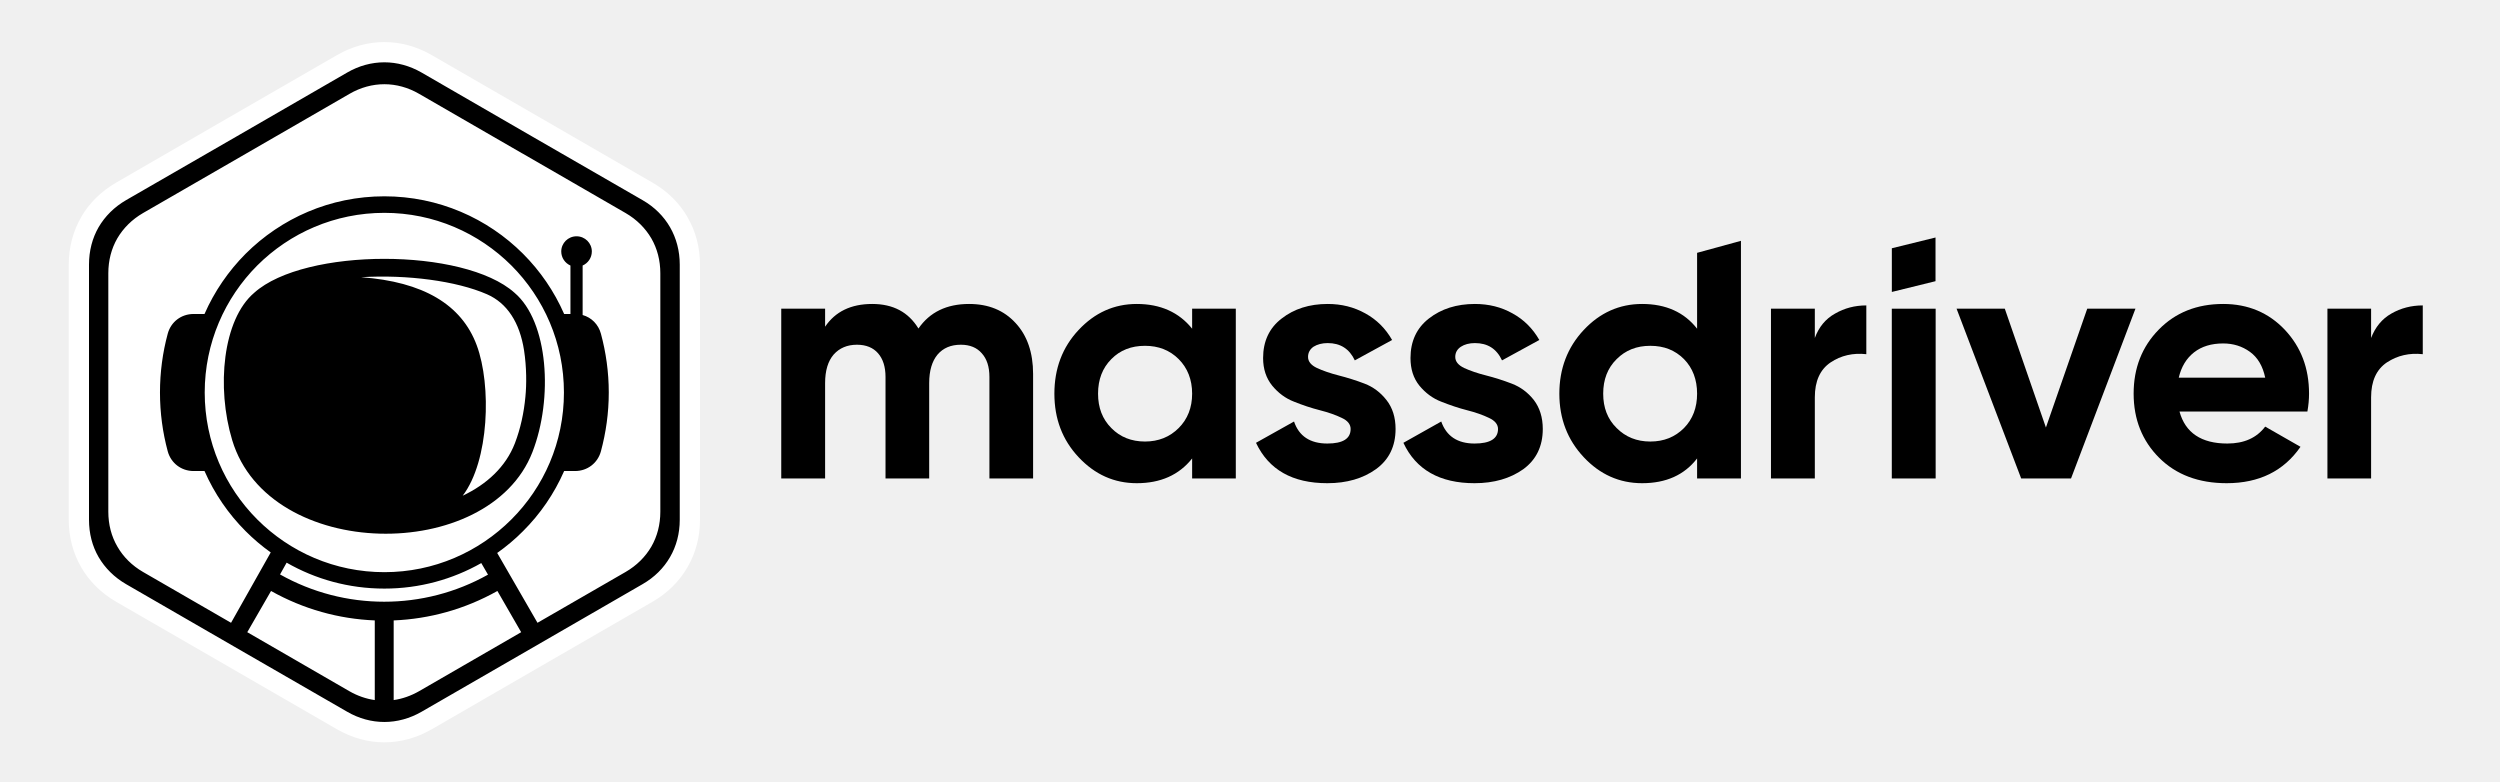
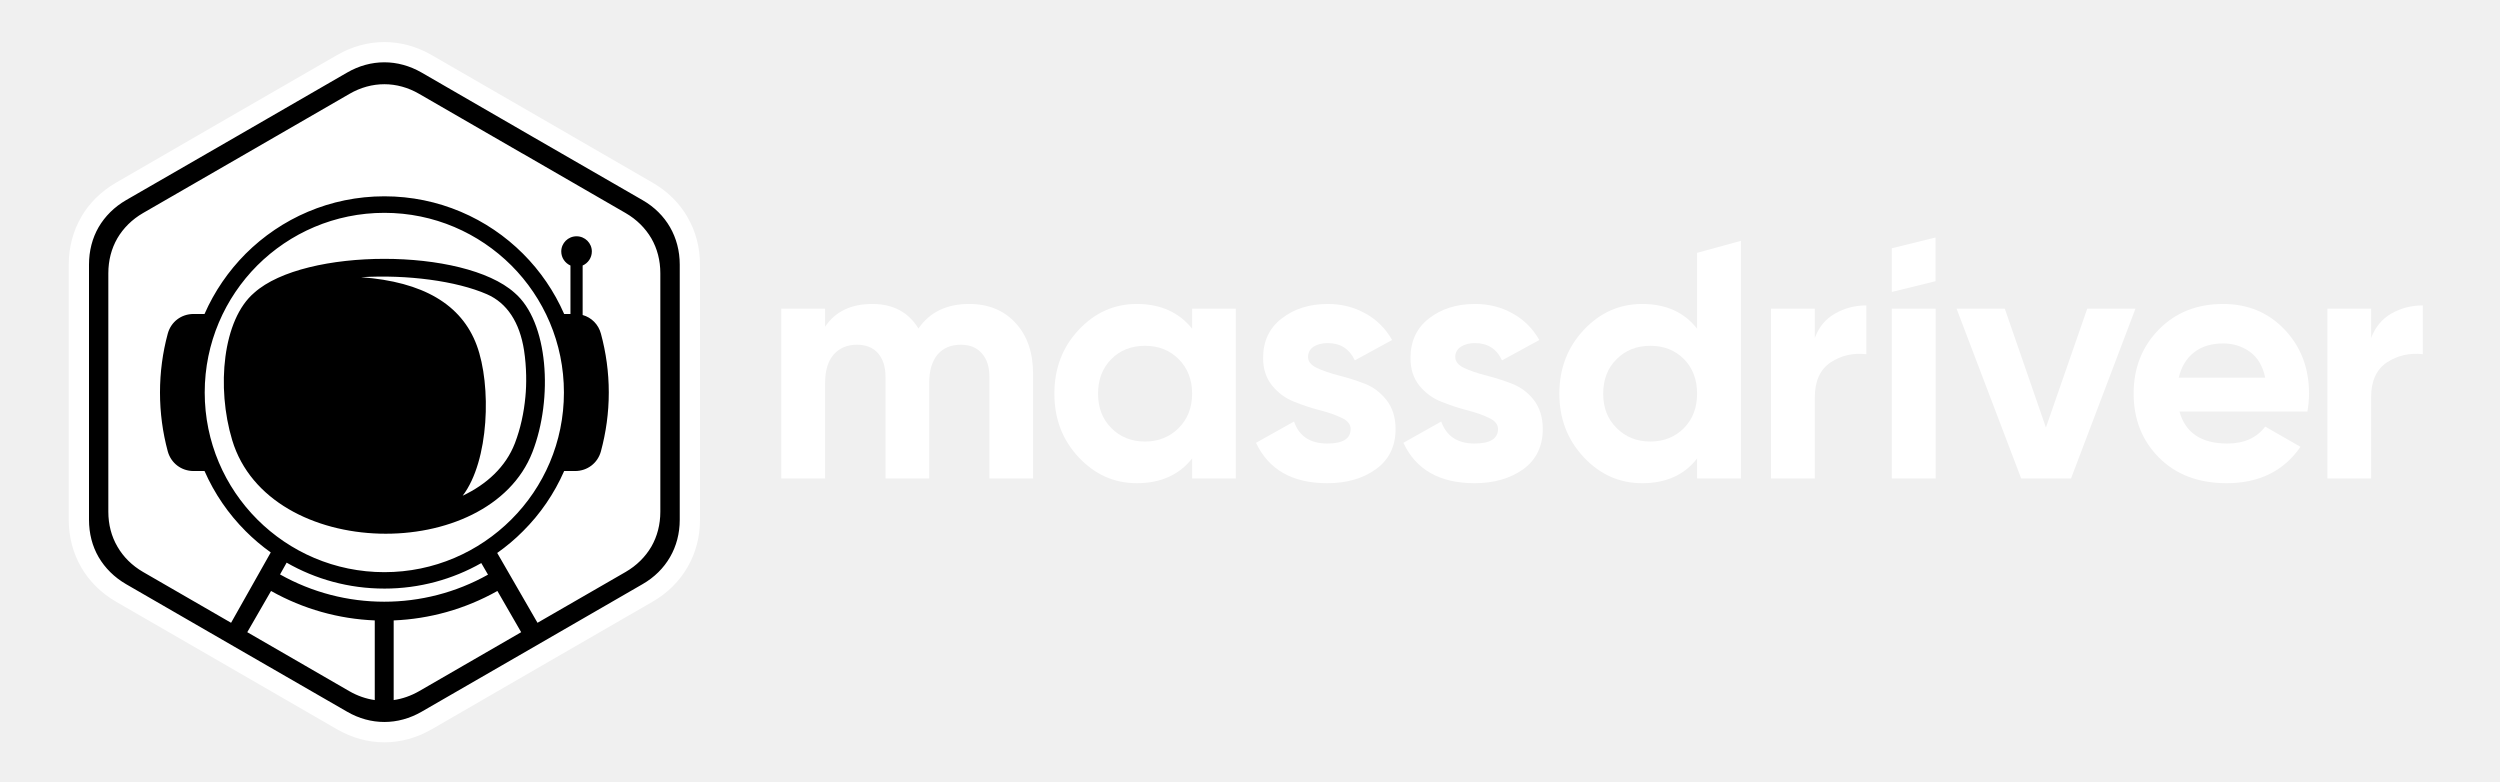
- <svg xmlns="http://www.w3.org/2000/svg" width="400" height="125" viewBox="0 0 400 125">
-   <g id="Group">
-     <path id="Path" fill="#000000" stroke="none" d="M 68.878 10.349 L 86.006 20.275 L 103.134 30.217 C 105.474 31.568 107.3 33.402 108.55 35.574 L 108.55 35.59 C 109.815 37.762 110.489 40.288 110.489 42.974 L 110.489 82.71 C 110.489 85.396 109.815 87.906 108.55 90.094 C 107.3 92.266 105.474 94.116 103.134 95.467 L 86.006 105.393 L 68.878 115.335 L 68.863 115.335 C 66.539 116.686 64.04 117.362 61.54 117.362 C 59.041 117.362 56.541 116.686 54.202 115.335 L 37.058 105.393 L 19.93 95.467 C 17.607 94.116 15.764 92.266 14.514 90.094 C 13.265 87.906 12.592 85.396 12.592 82.71 L 12.592 42.974 C 12.592 40.288 13.265 37.762 14.514 35.59 L 14.514 35.574 C 15.764 33.402 17.607 31.568 19.93 30.217 L 37.058 20.275 L 54.202 10.349 C 56.525 8.998 59.025 8.322 61.54 8.322 C 64.04 8.322 66.539 8.998 68.878 10.349 Z" />
-     <path id="path1" fill="#ffffff" fill-rule="evenodd" stroke="none" d="M 69.071 8.813 L 86.742 19.013 L 104.413 29.228 C 106.826 30.617 108.711 32.501 110 34.733 L 110 34.749 C 111.306 36.981 112 39.576 112 42.337 L 112 83.167 C 112 85.927 111.306 88.506 110 90.754 C 108.711 92.986 106.826 94.886 104.413 96.275 L 86.742 106.474 L 69.071 116.69 L 69.054 116.69 C 66.657 118.078 64.078 118.773 61.5 118.773 C 58.921 118.773 56.343 118.078 53.929 116.69 L 36.242 106.474 L 18.571 96.275 C 16.174 94.886 14.273 92.986 12.984 90.754 C 11.694 88.506 11 85.927 11 83.167 L 11 42.337 C 11 39.576 11.694 36.981 12.984 34.749 L 12.984 34.733 C 14.273 32.501 16.174 30.617 18.571 29.228 L 36.242 19.013 L 53.929 8.813 C 56.326 7.425 58.905 6.731 61.5 6.731 C 64.078 6.731 66.657 7.425 69.071 8.813 Z M 85.121 21.823 L 67.451 11.607 C 65.55 10.516 63.516 9.97 61.5 9.97 C 59.467 9.97 57.433 10.516 55.549 11.607 L 37.862 21.823 L 20.174 32.022 C 18.29 33.113 16.802 34.601 15.777 36.353 C 14.769 38.105 14.24 40.138 14.24 42.337 L 14.24 83.167 C 14.24 85.365 14.769 87.398 15.777 89.134 C 16.802 90.886 18.29 92.374 20.174 93.465 L 37.862 103.681 L 55.549 113.88 C 57.433 114.971 59.467 115.516 61.5 115.516 C 63.516 115.516 65.55 114.971 67.451 113.88 L 85.121 103.681 L 102.809 93.465 C 104.71 92.374 106.198 90.886 107.206 89.134 C 108.215 87.398 108.76 85.365 108.76 83.167 L 108.76 42.337 C 108.76 40.138 108.215 38.105 107.206 36.353 C 106.198 34.601 104.71 33.113 102.809 32.022 L 85.121 21.823 Z M 41.168 42.469 C 46.375 37.278 53.565 34.055 61.5 34.055 C 69.435 34.055 76.608 37.278 81.816 42.469 C 87.023 47.676 90.23 54.867 90.23 62.801 C 90.23 70.736 87.023 77.926 81.816 83.117 C 76.608 88.324 69.435 91.547 61.5 91.547 C 53.565 91.547 46.375 88.324 41.168 83.117 C 35.977 77.926 32.754 70.736 32.754 62.801 C 32.754 54.867 35.977 47.676 41.168 42.469 Z M 62.988 99.267 C 68.724 99.035 74.41 97.465 79.584 94.556 L 83.386 101.152 L 67.054 110.59 C 65.748 111.334 64.376 111.814 62.988 112.012 L 62.988 99.267 Z M 61.5 94.175 C 67.137 94.175 72.427 92.688 77.005 90.092 L 78.08 91.944 C 72.922 94.837 67.203 96.275 61.467 96.275 C 55.714 96.275 49.978 94.82 44.805 91.911 L 45.862 90.026 C 50.475 92.671 55.797 94.175 61.5 94.175 Z M 82.312 46.833 C 74.229 39.609 48.756 39.609 40.688 46.833 C 35.63 51.114 34.605 61.991 37.151 70.422 C 43.003 89.845 78.229 90.258 85.188 72.339 C 88.527 63.727 87.75 51.445 82.312 46.833 Z M 18.769 38.138 C 19.728 36.502 21.117 35.113 22.885 34.088 L 39.416 24.55 L 55.929 15.012 C 57.698 13.987 59.599 13.475 61.5 13.475 C 63.384 13.475 65.286 13.987 67.054 15.012 L 83.568 24.55 L 83.584 24.55 L 100.098 34.088 C 101.867 35.113 103.255 36.502 104.214 38.138 C 105.157 39.775 105.653 41.659 105.653 43.725 L 105.653 81.877 C 105.653 83.927 105.157 85.828 104.214 87.464 C 103.255 89.101 101.867 90.49 100.098 91.514 L 85.998 99.647 L 79.551 88.473 C 81.022 87.432 82.411 86.274 83.684 84.985 C 86.444 82.241 88.676 78.984 90.263 75.364 L 92.015 75.364 C 93.982 75.364 95.635 74.091 96.147 72.207 C 96.957 69.198 97.404 66.058 97.404 62.801 C 97.404 59.545 96.957 56.387 96.147 53.395 C 95.751 51.908 94.643 50.8 93.221 50.403 L 93.221 42.485 C 94.081 42.105 94.693 41.246 94.693 40.237 C 94.693 38.898 93.602 37.807 92.246 37.807 C 90.891 37.807 89.8 38.898 89.8 40.237 C 89.8 41.246 90.412 42.105 91.271 42.485 L 91.271 50.238 L 90.263 50.238 C 88.676 46.618 86.444 43.362 83.684 40.601 C 78.014 34.931 70.161 31.41 61.5 31.41 C 52.822 31.41 44.986 34.931 39.3 40.601 C 36.556 43.362 34.308 46.618 32.721 50.238 L 30.969 50.238 C 29.001 50.238 27.348 51.495 26.836 53.395 C 26.026 56.387 25.596 59.545 25.596 62.801 C 25.596 66.058 26.026 69.198 26.836 72.207 C 27.348 74.091 29.001 75.364 30.969 75.364 L 32.721 75.364 C 34.308 78.984 36.556 82.241 39.3 84.985 C 40.539 86.225 41.879 87.365 43.317 88.39 L 36.969 99.647 L 22.885 91.514 C 21.117 90.49 19.728 89.101 18.786 87.464 C 17.827 85.828 17.331 83.927 17.331 81.877 L 17.331 43.725 C 17.331 41.659 17.827 39.775 18.769 38.138 Z M 57.78 44.353 C 65.137 43.907 73.038 44.949 77.914 47.081 C 81.138 48.486 83.155 51.594 83.849 56.057 C 84.262 58.751 84.262 61.528 84.064 63.495 C 83.832 66.008 83.287 68.57 82.378 70.934 C 80.923 74.703 77.865 77.497 74.03 79.315 C 78.278 73.744 78.659 61.661 76.278 55.247 C 73.848 48.701 67.682 45.081 57.78 44.353 Z M 39.564 101.152 L 55.896 110.59 C 57.186 111.334 58.574 111.814 59.963 112.012 L 59.963 99.267 C 54.227 99.035 48.541 97.465 43.366 94.556 L 39.564 101.152 Z" />
+ <svg xmlns="http://www.w3.org/2000/svg" height="125" viewBox="0 0 400 125" width="400">
+   <path d="m68.878 10.349 17.128 9.926 17.128 9.942c2.339 1.351 4.166 3.185 5.415 5.357v.016c1.266 2.172 1.939 4.697 1.939 7.384v39.736c0 2.687-.673 5.196-1.939 7.384-1.25 2.172-3.076 4.022-5.415 5.373l-17.128 9.926-17.128 9.942h-.016c-2.323 1.351-4.822 2.027-7.322 2.027-2.499 0-4.999-.676-7.338-2.027l-17.144-9.942-17.128-9.926c-2.323-1.351-4.166-3.201-5.416-5.373-1.25-2.188-1.923-4.698-1.923-7.384v-39.736c0-2.687.673-5.212 1.923-7.384v-.016c1.25-2.172 3.092-4.006 5.416-5.357l17.128-9.942 17.144-9.926c2.323-1.351 4.823-2.027 7.338-2.027 2.5 0 4.999.676 7.338 2.027z" />
+   <g fill="#fff">
+     <path d="m69.071 8.813 17.671 10.199 17.671 10.216c2.413 1.389 4.298 3.273 5.587 5.505v.016c1.306 2.232 2 4.827 2 7.587v40.83c0 2.761-.694 5.34-2 7.587-1.289 2.232-3.174 4.132-5.587 5.521l-17.671 10.199-17.671 10.216h-.017c-2.397 1.388-4.976 2.083-7.555 2.083-2.579 0-5.157-.695-7.571-2.083l-17.687-10.216-17.671-10.199c-2.397-1.389-4.298-3.289-5.587-5.521-1.289-2.248-1.984-4.827-1.984-7.587v-40.83c0-2.761.694-5.356 1.984-7.587v-.016c1.289-2.232 3.19-4.116 5.587-5.505l17.671-10.216 17.687-10.199c2.397-1.389 4.976-2.083 7.571-2.083 2.579 0 5.157.694 7.571 2.083zm16.05 13.009-17.671-10.216c-1.901-1.091-3.934-1.637-5.951-1.637-2.033 0-4.066.546-5.95 1.637l-17.687 10.216-17.688 10.199c-1.884 1.091-3.372 2.579-4.397 4.331-1.008 1.752-1.537 3.785-1.537 5.984v40.83c0 2.199.529 4.232 1.537 5.968 1.025 1.752 2.513 3.239 4.397 4.331l17.688 10.216 17.687 10.199c1.884 1.091 3.917 1.636 5.95 1.636 2.017 0 4.05-.545 5.951-1.636l17.671-10.199 17.687-10.216c1.901-1.091 3.389-2.579 4.397-4.331 1.008-1.736 1.554-3.769 1.554-5.968v-40.83c0-2.198-.545-4.232-1.554-5.984-1.008-1.752-2.496-3.24-4.397-4.331zm-43.953 20.646c5.207-5.191 12.397-8.414 20.331-8.414 7.935 0 15.109 3.223 20.316 8.414 5.207 5.207 8.414 12.398 8.414 20.332 0 7.935-3.207 15.125-8.414 20.316-5.208 5.207-12.381 8.43-20.316 8.43-7.934 0-15.125-3.223-20.331-8.43-5.191-5.191-8.414-12.381-8.414-20.316 0-7.935 3.223-15.125 8.414-20.332zm21.82 56.798c5.736-.232 11.422-1.802 16.596-4.711l3.802 6.596-16.332 9.439c-1.306.744-2.678 1.223-4.066 1.421zm-1.488-5.091c5.637 0 10.927-1.488 15.506-4.083l1.074 1.851c-5.157 2.893-10.877 4.331-16.613 4.331-5.753 0-11.489-1.455-16.662-4.364l1.058-1.885c4.612 2.645 9.935 4.149 15.637 4.149zm20.812-47.342c-8.083-7.224-33.556-7.224-41.624 0-5.058 4.281-6.083 15.158-3.537 23.589 5.852 19.423 41.078 19.836 48.037 1.918 3.339-8.612 2.562-20.894-2.876-25.506zm-63.543-8.695c.959-1.637 2.347-3.025 4.116-4.05l16.53-9.538 16.514-9.538c1.769-1.025 3.67-1.537 5.571-1.537 1.885 0 3.786.512 5.555 1.537l16.514 9.538h.017l16.514 9.538c1.769 1.025 3.157 2.413 4.116 4.05.942 1.636 1.438 3.521 1.438 5.587v38.152c0 2.05-.496 3.951-1.438 5.587-.959 1.636-2.347 3.025-4.116 4.05l-14.1 8.133-6.447-11.175c1.472-1.041 2.86-2.199 4.133-3.488 2.76-2.744 4.992-6.001 6.579-9.621h1.752c1.967 0 3.621-1.273 4.132-3.157.81-3.009 1.257-6.149 1.257-9.406 0-3.256-.447-6.414-1.257-9.406-.396-1.488-1.504-2.595-2.926-2.992v-7.918c.86-.38 1.472-1.24 1.472-2.248 0-1.339-1.091-2.43-2.447-2.43-1.355 0-2.447 1.091-2.447 2.43 0 1.008.612 1.868 1.472 2.248v7.753h-1.008c-1.587-3.62-3.819-6.877-6.579-9.637-5.67-5.67-13.522-9.191-22.184-9.191-8.678 0-16.514 3.521-22.199 9.191-2.744 2.761-4.992 6.017-6.579 9.637h-1.752c-1.967 0-3.62 1.256-4.133 3.157-.81 2.992-1.24 6.149-1.24 9.406 0 3.256.43 6.397 1.24 9.406.512 1.884 2.165 3.157 4.133 3.157h1.752c1.587 3.62 3.835 6.877 6.579 9.621 1.239 1.24 2.579 2.38 4.017 3.405l-6.348 11.257-14.084-8.133c-1.769-1.024-3.157-2.413-4.1-4.05-.959-1.636-1.455-3.537-1.455-5.587v-38.152c0-2.066.496-3.951 1.438-5.587zm39.011 6.215c7.357-.446 15.258.595 20.134 2.727 3.223 1.405 5.24 4.513 5.934 8.976.413 2.694.413 5.471.215 7.439-.232 2.513-.777 5.075-1.686 7.439-1.455 3.769-4.513 6.563-8.348 8.381 4.249-5.571 4.629-17.654 2.248-24.068-2.43-6.546-8.596-10.166-18.498-10.893zm-18.216 56.798 16.332 9.439c1.289.744 2.677 1.223 4.066 1.421v-12.745c-5.736-.232-11.422-1.802-16.596-4.711z" fill-rule="evenodd" />
+     <path d="m379.376 54.078c.669-1.746 1.746-3.057 3.231-3.901 1.514-.873 3.203-1.31 5.037-1.31v7.803c-2.125-.233-4.047.203-5.735 1.31-1.689 1.135-2.533 2.999-2.533 5.59v12.985h-6.988v-27.164h6.988z" />
+     <path d="m348.601 60.425h13.83c-.379-1.834-1.194-3.231-2.446-4.134-1.252-.902-2.678-1.339-4.28-1.339-1.863 0-3.435.466-4.658 1.426-1.223.961-2.038 2.301-2.446 4.047zm.117 5.416c.931 3.406 3.493 5.124 7.657 5.124 2.678 0 4.687-.903 6.056-2.708l5.648 3.232c-2.679 3.872-6.609 5.823-11.821 5.823-4.483 0-8.093-1.368-10.801-4.076-2.708-2.708-4.076-6.143-4.076-10.248 0-4.106 1.339-7.512 4.018-10.249 2.678-2.737 6.114-4.105 10.306-4.105 3.989 0 7.279 1.397 9.87 4.134 2.591 2.766 3.872 6.143 3.872 10.22 0 .902-.087 1.863-.262 2.853z" />
+     <path d="m333.957 49.391h7.715l-10.307 27.164h-7.977l-10.336-27.164h7.716l6.579 19.012z" />
+     <path d="m302.687 76.555v-27.164h7.017v27.164z" />
+     <path d="m290.372 54.078c.64-1.746 1.718-3.057 3.231-3.901 1.514-.873 3.174-1.31 5.008-1.31v7.803c-2.125-.233-4.047.203-5.706 1.31-1.689 1.135-2.533 2.999-2.533 5.59v12.985h-7.017v-27.164h7.017z" />
+     <path d="m258.666 68.49c1.426 1.427 3.202 2.155 5.386 2.155 2.184 0 3.96-.728 5.386-2.155 1.398-1.426 2.097-3.261 2.097-5.502 0-2.242-.699-4.106-2.097-5.532-1.426-1.427-3.202-2.126-5.386-2.126-2.184 0-3.96.699-5.386 2.126-1.456 1.426-2.155 3.29-2.155 5.532 0 2.241.699 4.076 2.155 5.502zm12.869-28.037 7.016-1.922v38.024h-7.016v-3.203c-2.039 2.65-4.979 3.96-8.793 3.96-3.639 0-6.755-1.398-9.346-4.163-2.591-2.766-3.901-6.144-3.901-10.161 0-4.018 1.31-7.425 3.901-10.191 2.591-2.766 5.707-4.163 9.346-4.163 3.814 0 6.754 1.339 8.793 3.96z" />
+     <path d="m232.841 57.106c0 .728.466 1.311 1.427 1.776.96.437 2.125.845 3.523 1.194 1.368.349 2.736.786 4.105 1.31 1.368.524 2.562 1.398 3.523 2.621.931 1.222 1.426 2.765 1.426 4.629 0 2.766-1.048 4.92-3.115 6.434-2.096 1.485-4.688 2.242-7.803 2.242-5.561 0-9.375-2.154-11.384-6.463l6.056-3.407c.815 2.329 2.591 3.523 5.328 3.523 2.504 0 3.756-.786 3.756-2.329 0-.728-.495-1.339-1.456-1.776-.961-.466-2.125-.874-3.494-1.223-1.368-.349-2.736-.815-4.134-1.368-1.368-.524-2.533-1.398-3.494-2.563-.96-1.193-1.426-2.649-1.426-4.425 0-2.679.99-4.804 2.94-6.318 1.98-1.543 4.426-2.329 7.366-2.329 2.213 0 4.222.495 6.027 1.514 1.805.99 3.232 2.416 4.28 4.251l-5.968 3.261c-.874-1.864-2.301-2.766-4.339-2.766-.902 0-1.659.203-2.241.582-.612.408-.903.961-.903 1.63z" />
+     <path d="m209.287 57.106c0 .728.466 1.311 1.427 1.776.961.437 2.125.845 3.494 1.194 1.368.349 2.766.786 4.134 1.31s2.533 1.398 3.494 2.621c.961 1.222 1.456 2.765 1.456 4.629 0 2.766-1.048 4.92-3.144 6.434-2.067 1.485-4.658 2.242-7.774 2.242-5.59 0-9.375-2.154-11.413-6.463l6.085-3.407c.786 2.329 2.562 3.523 5.328 3.523 2.504 0 3.727-.786 3.727-2.329 0-.728-.466-1.339-1.427-1.776-.961-.466-2.125-.874-3.494-1.223-1.368-.349-2.766-.815-4.134-1.368-1.368-.524-2.533-1.398-3.494-2.563-.961-1.193-1.456-2.649-1.456-4.425 0-2.679.99-4.804 2.97-6.318 1.98-1.543 4.425-2.329 7.366-2.329 2.213 0 4.192.495 6.027 1.514 1.805.99 3.232 2.416 4.28 4.251l-5.969 3.261c-.873-1.864-2.329-2.766-4.338-2.766-.903 0-1.659.203-2.271.582-.582.408-.873.961-.873 1.63z" />
+     <path d="m177.814 68.49c1.397 1.427 3.203 2.155 5.386 2.155 2.154 0 3.96-.728 5.386-2.155 1.427-1.426 2.154-3.261 2.154-5.502 0-2.242-.728-4.106-2.154-5.532-1.427-1.427-3.232-2.126-5.386-2.126-2.184 0-3.989.699-5.386 2.126-1.427 1.426-2.125 3.29-2.125 5.532 0 2.241.699 4.076 2.125 5.502zm12.927-19.099h6.988v27.164h-6.988v-3.203c-2.096 2.65-5.066 3.96-8.851 3.96-3.639 0-6.725-1.398-9.317-4.163-2.591-2.766-3.872-6.144-3.872-10.161 0-4.018 1.281-7.425 3.872-10.191 2.591-2.766 5.677-4.163 9.317-4.163 3.785 0 6.755 1.339 8.851 3.96z" />
+     <path d="m155.046 48.634c3.115 0 5.59 1.019 7.453 3.057 1.863 2.009 2.795 4.746 2.795 8.123v16.741h-6.988v-16.246c0-1.63-.408-2.882-1.223-3.785-.786-.902-1.892-1.368-3.348-1.368-1.601 0-2.824.524-3.727 1.572-.873 1.048-1.339 2.562-1.339 4.571v15.256h-6.988v-16.246c0-1.63-.408-2.882-1.194-3.785-.786-.902-1.921-1.368-3.377-1.368-1.543 0-2.795.524-3.727 1.572-.903 1.048-1.368 2.562-1.368 4.571v15.256h-7.017v-27.164h7.017v2.882c1.63-2.416 4.134-3.639 7.541-3.639 3.348 0 5.794 1.31 7.395 3.93 1.805-2.62 4.513-3.93 8.094-3.93z" />
+     <path d="m309.683 38-6.99 1.722v6.99l6.99-1.722z" />
  </g>
-   <path id="path2" fill="#000000" stroke="none" d="M 379.376 54.078 C 380.045 52.332 381.122 51.021 382.607 50.177 C 384.121 49.304 385.81 48.867 387.644 48.867 L 387.644 56.67 C 385.519 56.437 383.597 56.873 381.909 57.98 C 380.22 59.115 379.376 60.979 379.376 63.57 L 379.376 76.555 L 372.388 76.555 L 372.388 49.391 L 379.376 49.391 L 379.376 54.078 Z" />
-   <path id="path3" fill="#000000" stroke="none" d="M 348.601 60.425 L 362.431 60.425 C 362.052 58.591 361.237 57.194 359.985 56.291 C 358.733 55.389 357.307 54.952 355.705 54.952 C 353.842 54.952 352.27 55.418 351.047 56.378 C 349.824 57.339 349.009 58.679 348.601 60.425 Z M 348.718 65.841 C 349.649 69.247 352.211 70.965 356.375 70.965 C 359.053 70.965 361.062 70.062 362.431 68.257 L 368.079 71.489 C 365.4 75.361 361.47 77.312 356.258 77.312 C 351.775 77.312 348.165 75.944 345.457 73.236 C 342.749 70.528 341.381 67.093 341.381 62.988 C 341.381 58.882 342.72 55.476 345.399 52.739 C 348.077 50.002 351.513 48.634 355.705 48.634 C 359.694 48.634 362.984 50.031 365.575 52.768 C 368.166 55.534 369.447 58.911 369.447 62.988 C 369.447 63.89 369.36 64.851 369.185 65.841 L 348.718 65.841 Z" />
-   <path id="path4" fill="#000000" stroke="none" d="M 333.957 49.391 L 341.672 49.391 L 331.365 76.555 L 323.388 76.555 L 313.052 49.391 L 320.768 49.391 L 327.347 68.403 L 333.957 49.391 Z" />
-   <path id="path5" fill="#000000" stroke="none" d="M 302.687 76.555 L 302.687 49.391 L 309.704 49.391 L 309.704 76.555 L 302.687 76.555 Z" />
-   <path id="path6" fill="#000000" stroke="none" d="M 290.372 54.078 C 291.012 52.332 292.09 51.021 293.603 50.177 C 295.117 49.304 296.777 48.867 298.611 48.867 L 298.611 56.67 C 296.486 56.437 294.564 56.873 292.905 57.98 C 291.216 59.115 290.372 60.979 290.372 63.57 L 290.372 76.555 L 283.355 76.555 L 283.355 49.391 L 290.372 49.391 L 290.372 54.078 Z" />
-   <path id="path7" fill="#000000" stroke="none" d="M 258.666 68.49 C 260.092 69.917 261.868 70.645 264.052 70.645 C 266.236 70.645 268.012 69.917 269.438 68.49 C 270.836 67.064 271.535 65.229 271.535 62.988 C 271.535 60.746 270.836 58.882 269.438 57.456 C 268.012 56.029 266.236 55.33 264.052 55.33 C 261.868 55.33 260.092 56.029 258.666 57.456 C 257.21 58.882 256.511 60.746 256.511 62.988 C 256.511 65.229 257.21 67.064 258.666 68.49 Z M 271.535 40.453 L 278.551 38.531 L 278.551 76.555 L 271.535 76.555 L 271.535 73.352 C 269.496 76.002 266.556 77.312 262.742 77.312 C 259.103 77.312 255.987 75.914 253.396 73.149 C 250.805 70.383 249.495 67.005 249.495 62.988 C 249.495 58.97 250.805 55.563 253.396 52.797 C 255.987 50.031 259.103 48.634 262.742 48.634 C 266.556 48.634 269.496 49.973 271.535 52.594 L 271.535 40.453 Z" />
-   <path id="path8" fill="#000000" stroke="none" d="M 232.841 57.106 C 232.841 57.834 233.307 58.417 234.268 58.882 C 235.228 59.319 236.393 59.727 237.791 60.076 C 239.159 60.425 240.527 60.862 241.896 61.386 C 243.264 61.91 244.458 62.784 245.419 64.007 C 246.35 65.229 246.845 66.772 246.845 68.636 C 246.845 71.402 245.797 73.556 243.73 75.07 C 241.634 76.555 239.042 77.312 235.927 77.312 C 230.366 77.312 226.552 75.158 224.543 70.849 L 230.599 67.442 C 231.414 69.771 233.19 70.965 235.927 70.965 C 238.431 70.965 239.683 70.179 239.683 68.636 C 239.683 67.908 239.188 67.297 238.227 66.86 C 237.266 66.394 236.102 65.986 234.733 65.637 C 233.365 65.288 231.997 64.822 230.599 64.269 C 229.231 63.745 228.066 62.871 227.105 61.706 C 226.145 60.513 225.679 59.057 225.679 57.281 C 225.679 54.602 226.669 52.477 228.619 50.963 C 230.599 49.42 233.045 48.634 235.985 48.634 C 238.198 48.634 240.207 49.129 242.012 50.148 C 243.817 51.138 245.244 52.564 246.292 54.399 L 240.324 57.66 C 239.45 55.796 238.023 54.894 235.985 54.894 C 235.083 54.894 234.326 55.097 233.744 55.476 C 233.132 55.884 232.841 56.437 232.841 57.106 Z" />
-   <path id="path9" fill="#000000" stroke="none" d="M 209.287 57.106 C 209.287 57.834 209.753 58.417 210.714 58.882 C 211.675 59.319 212.839 59.727 214.208 60.076 C 215.576 60.425 216.974 60.862 218.342 61.386 C 219.71 61.91 220.875 62.784 221.836 64.007 C 222.796 65.229 223.291 66.772 223.291 68.636 C 223.291 71.402 222.243 73.556 220.147 75.07 C 218.08 76.555 215.489 77.312 212.373 77.312 C 206.783 77.312 202.998 75.158 200.96 70.849 L 207.045 67.442 C 207.831 69.771 209.607 70.965 212.373 70.965 C 214.877 70.965 216.1 70.179 216.1 68.636 C 216.1 67.908 215.634 67.297 214.673 66.86 C 213.713 66.394 212.548 65.986 211.18 65.637 C 209.811 65.288 208.414 64.822 207.045 64.269 C 205.677 63.745 204.512 62.871 203.552 61.706 C 202.591 60.513 202.096 59.057 202.096 57.281 C 202.096 54.602 203.086 52.477 205.066 50.963 C 207.045 49.42 209.491 48.634 212.432 48.634 C 214.644 48.634 216.624 49.129 218.458 50.148 C 220.264 51.138 221.69 52.564 222.738 54.399 L 216.77 57.66 C 215.896 55.796 214.441 54.894 212.432 54.894 C 211.529 54.894 210.772 55.097 210.161 55.476 C 209.578 55.884 209.287 56.437 209.287 57.106 Z" />
-   <path id="path10" fill="#000000" stroke="none" d="M 177.814 68.49 C 179.212 69.917 181.017 70.645 183.2 70.645 C 185.355 70.645 187.16 69.917 188.587 68.49 C 190.013 67.064 190.741 65.229 190.741 62.988 C 190.741 60.746 190.013 58.882 188.587 57.456 C 187.16 56.029 185.355 55.33 183.2 55.33 C 181.017 55.33 179.212 56.029 177.814 57.456 C 176.387 58.882 175.689 60.746 175.689 62.988 C 175.689 65.229 176.387 67.064 177.814 68.49 Z M 190.741 49.391 L 197.729 49.391 L 197.729 76.555 L 190.741 76.555 L 190.741 73.352 C 188.645 76.002 185.675 77.312 181.89 77.312 C 178.251 77.312 175.165 75.914 172.574 73.149 C 169.982 70.383 168.701 67.005 168.701 62.988 C 168.701 58.97 169.982 55.563 172.574 52.797 C 175.165 50.031 178.251 48.634 181.89 48.634 C 185.675 48.634 188.645 49.973 190.741 52.594 L 190.741 49.391 Z" />
-   <path id="path11" fill="#000000" stroke="none" d="M 155.046 48.634 C 158.162 48.634 160.636 49.653 162.5 51.691 C 164.363 53.7 165.295 56.437 165.295 59.814 L 165.295 76.555 L 158.307 76.555 L 158.307 60.309 C 158.307 58.679 157.9 57.427 157.084 56.524 C 156.298 55.622 155.192 55.156 153.736 55.156 C 152.135 55.156 150.912 55.68 150.01 56.728 C 149.136 57.776 148.67 59.29 148.67 61.299 L 148.67 76.555 L 141.683 76.555 L 141.683 60.309 C 141.683 58.679 141.275 57.427 140.489 56.524 C 139.703 55.622 138.568 55.156 137.112 55.156 C 135.569 55.156 134.317 55.68 133.385 56.728 C 132.482 57.776 132.017 59.29 132.017 61.299 L 132.017 76.555 L 125 76.555 L 125 49.391 L 132.017 49.391 L 132.017 52.273 C 133.647 49.857 136.151 48.634 139.557 48.634 C 142.906 48.634 145.351 49.944 146.952 52.564 C 148.758 49.944 151.465 48.634 155.046 48.634 Z" />
-   <path id="path12" fill="#000000" stroke="none" d="M 309.683 38 L 302.693 39.722 L 302.693 46.712 L 309.683 44.99 L 309.683 38 Z" />
</svg>
